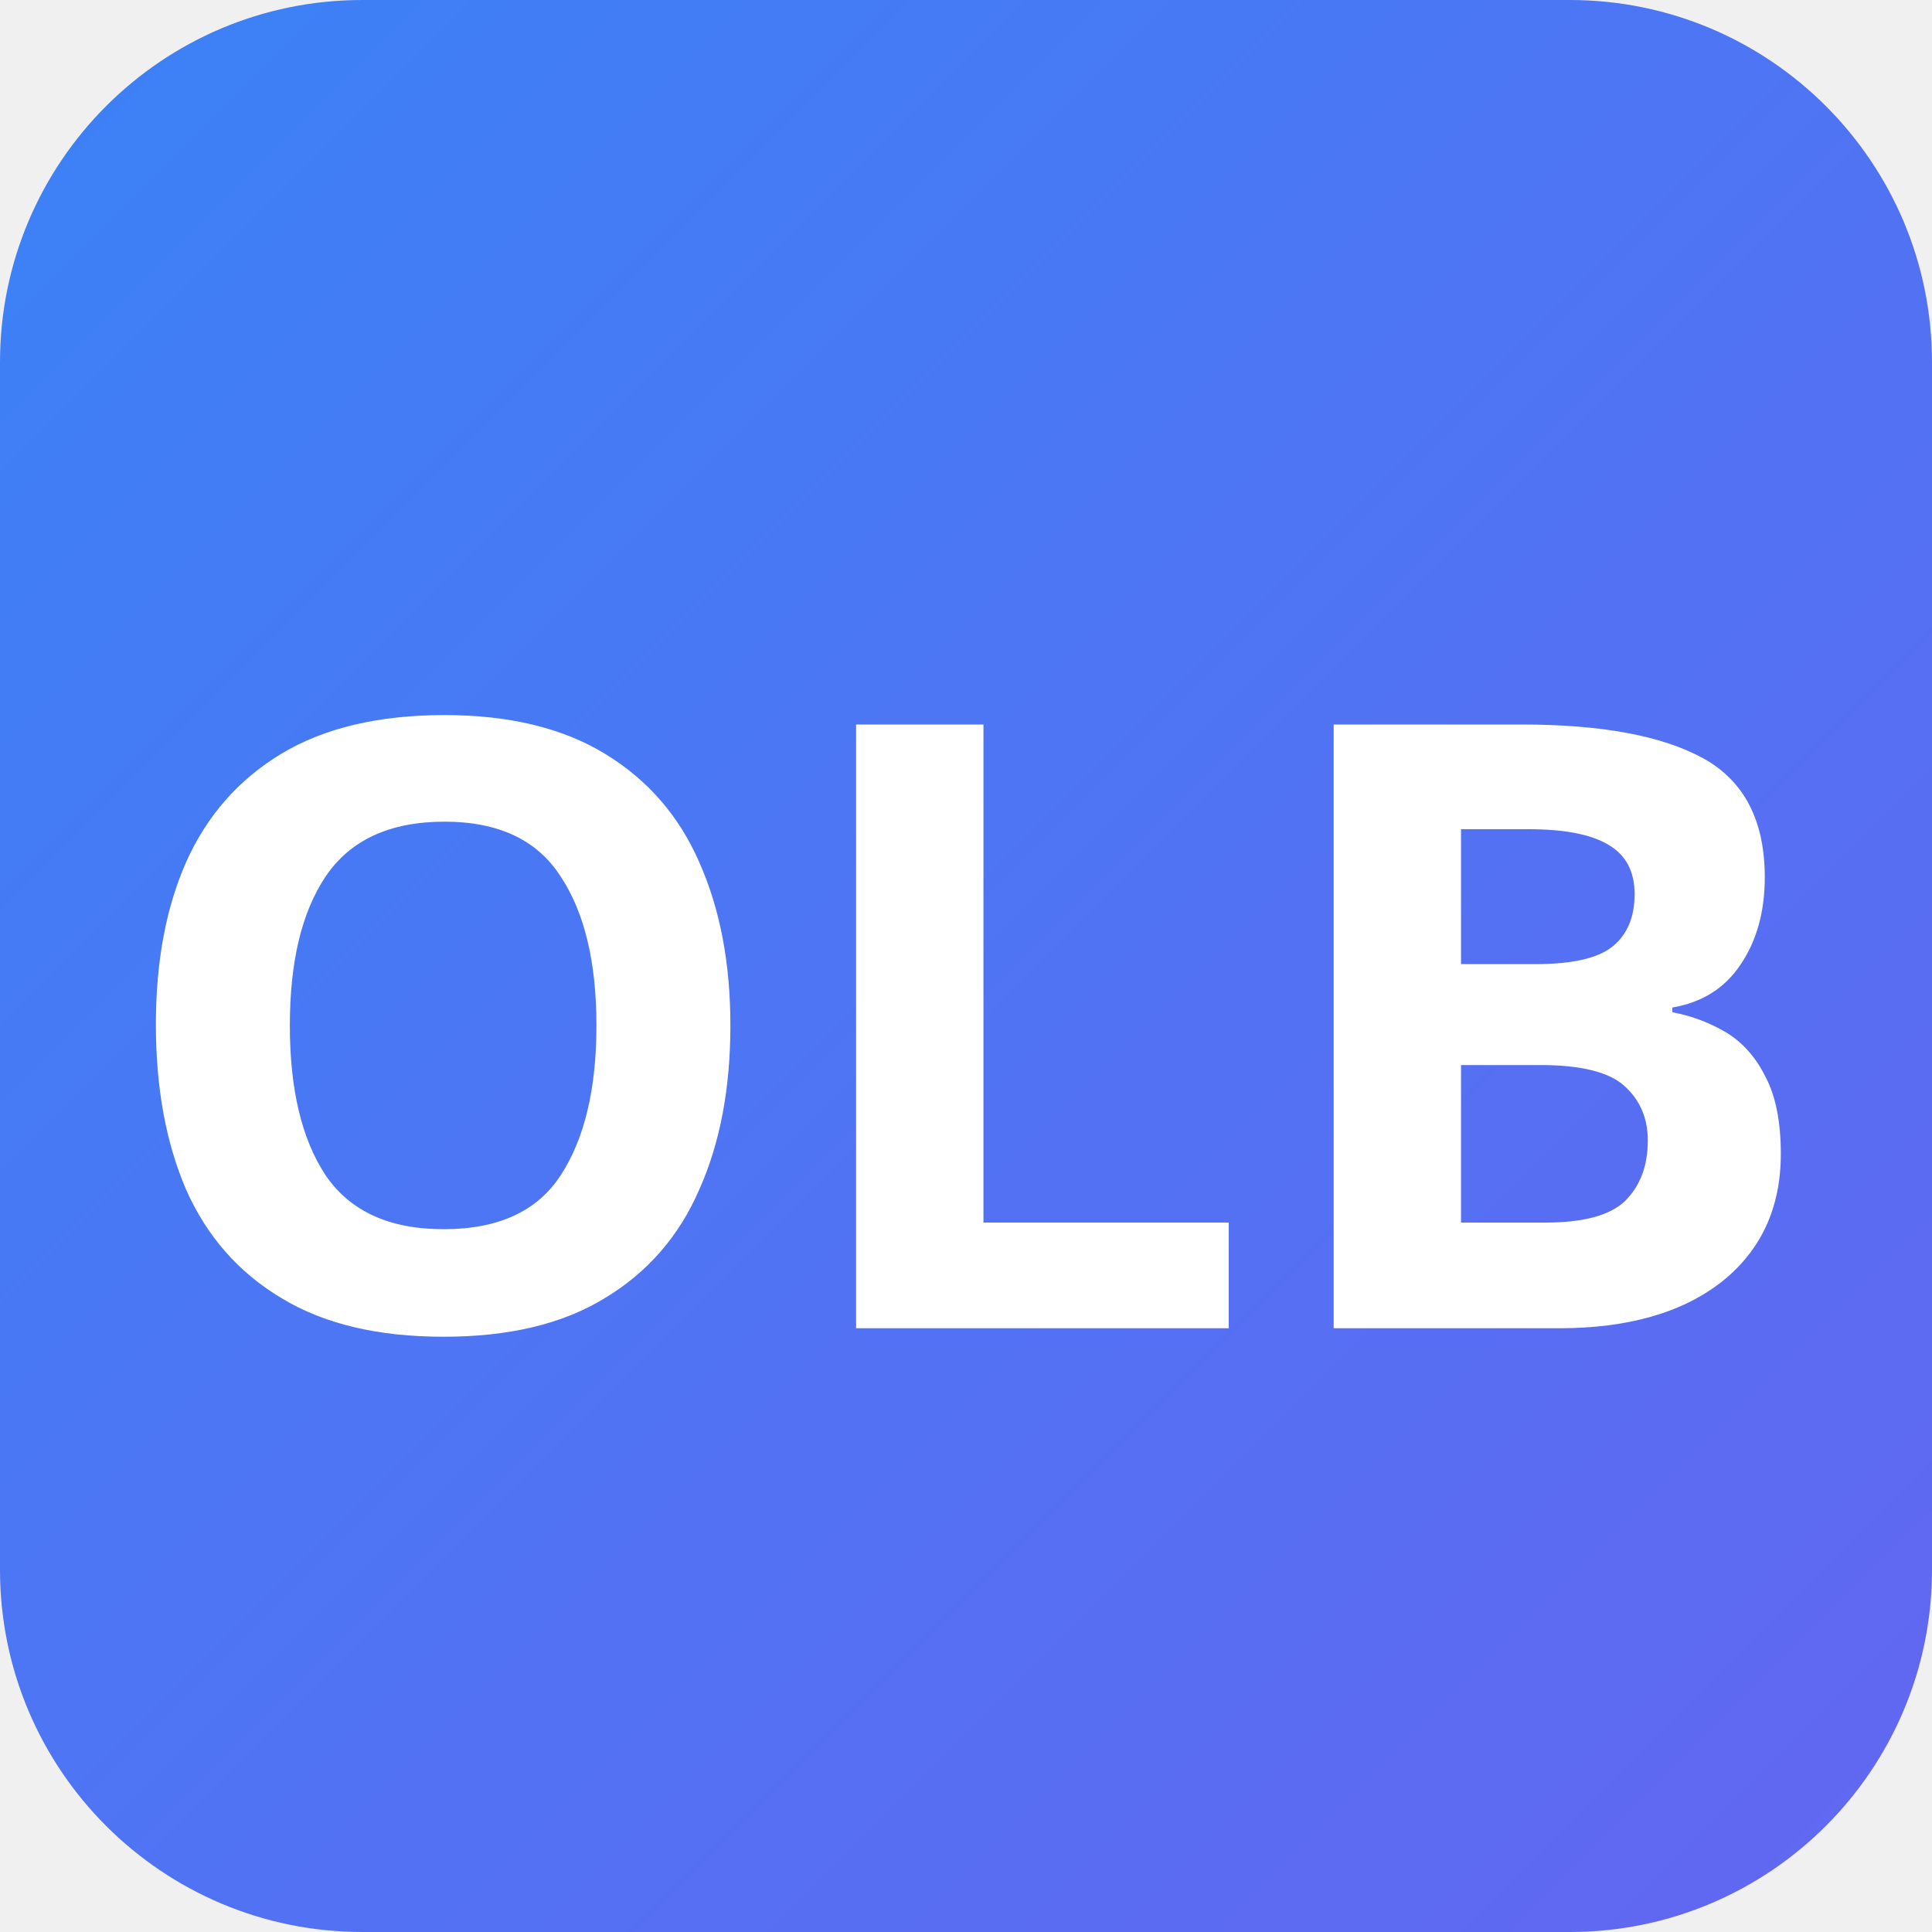
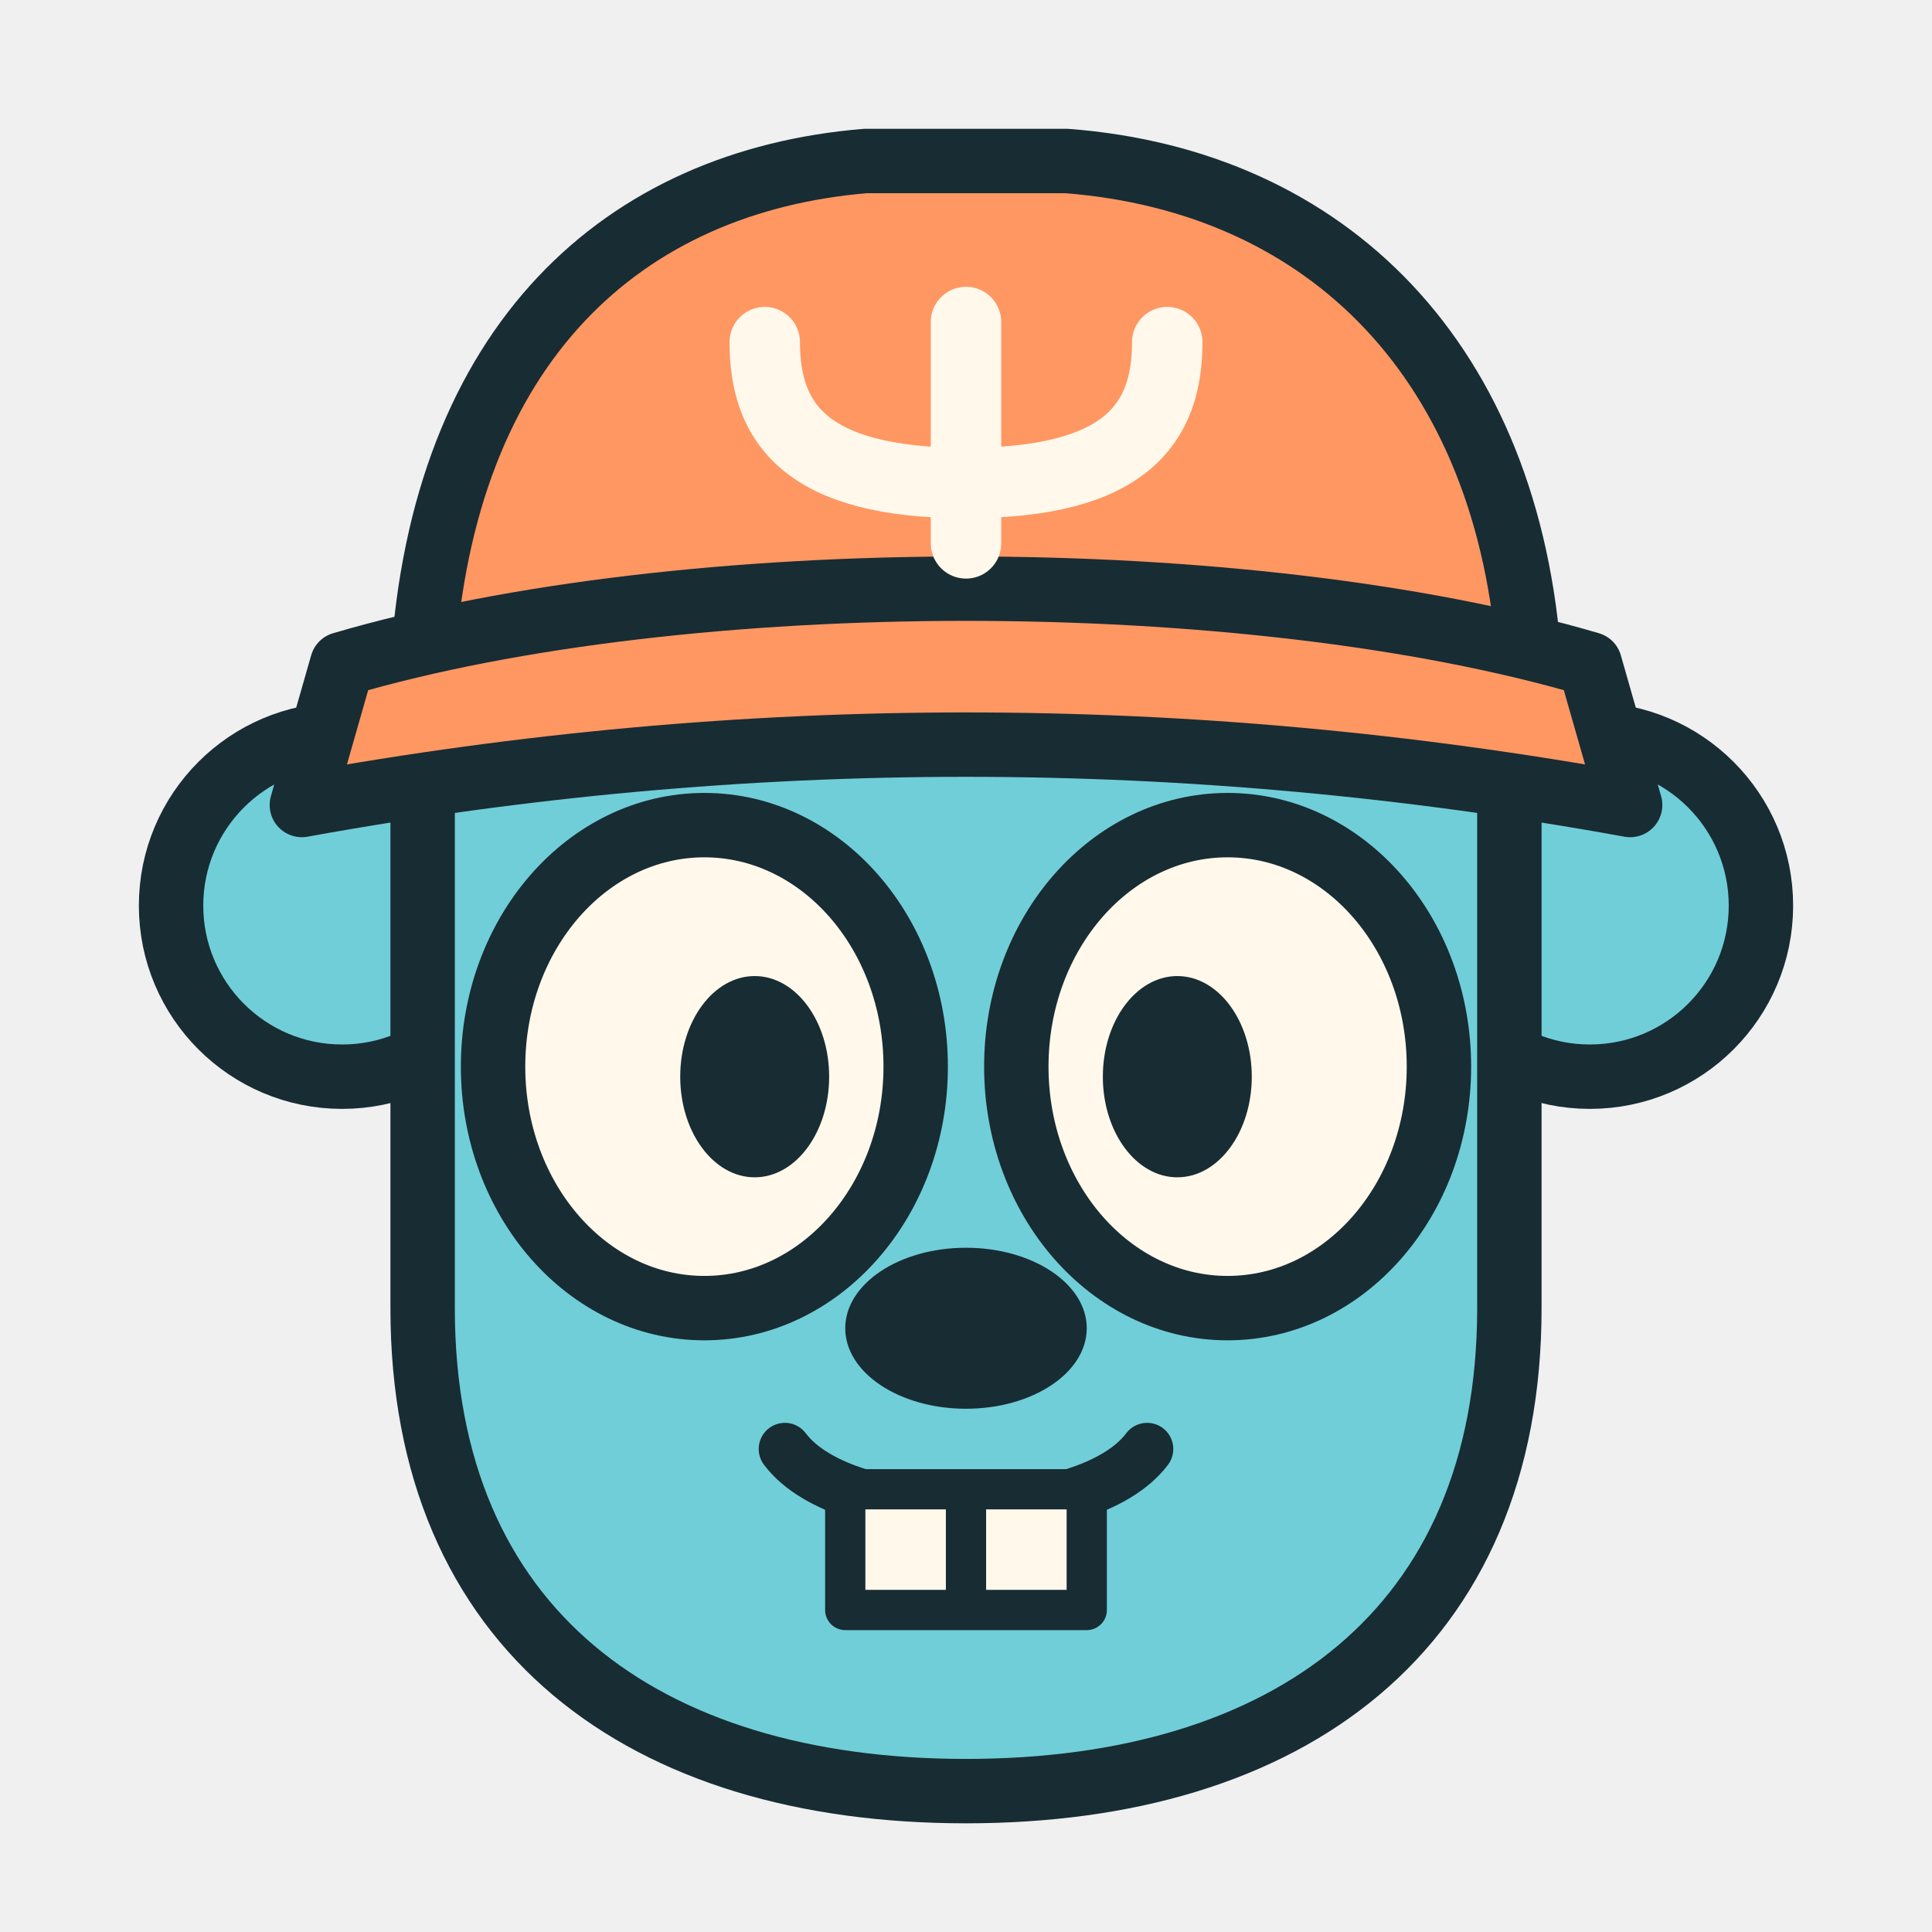
- <svg xmlns="http://www.w3.org/2000/svg" viewBox="0 0 32 32">
-   <defs>
-     <linearGradient id="g" x1="0%" y1="0%" x2="100%" y2="100%">
-       <stop offset="0%" style="stop-color:#3b82f6" />
-       <stop offset="100%" style="stop-color:#6366f1" />
-     </linearGradient>
-   </defs>
-   <rect width="32" height="32" rx="6" fill="url(#g)" />
-   <text x="16" y="22" text-anchor="middle" fill="white" font-size="14" font-weight="700" font-family="system-ui">OLB</text>
+ <svg xmlns="http://www.w3.org/2000/svg" viewBox="0 0 96 96" fill="none">
+   <g stroke="#182c34" stroke-width="3.2" stroke-linecap="round" stroke-linejoin="round">
+     <circle cx="17" cy="45" r="8.5" fill="#70ced8" />
+     <circle cx="79" cy="45" r="8.5" fill="#70ced8" />
+     <path d="M21 39C21 29 75 29 75 39v26c0 16-11 24-27 24S21 81 21 65Z" fill="#70ced8" />
+     <path d="M21 33C22 17 31 9 43 8h10c13 1 22 10 23 25" fill="#ff9762" />
+     <path d="M17 33c17-5 45-5 62 0l2 7c-22-4-44-4-66 0Z" fill="#ff9762" />
+     <path d="M48 27V16m0 8c-8 0-10-3-10-7m10 7c8 0 10-3 10-7" fill="none" stroke="#fff8eb" stroke-width="3.5" />
+     <ellipse cx="35" cy="53" rx="10.5" ry="12" fill="#fff8eb" />
+     <ellipse cx="61" cy="53" rx="10.5" ry="12" fill="#fff8eb" />
+     <ellipse cx="37.5" cy="53.5" rx="3.7" ry="5" fill="#182c34" stroke="none" />
+     <ellipse cx="58.5" cy="53.5" rx="3.7" ry="5" fill="#182c34" stroke="none" />
+     <path d="M39 72c3 4 15 4 18 0" fill="none" stroke="#182c34" stroke-width="2.6" />
+     <path d="M42 74h6v6h-6ZM48 74h6v6h-6Z" fill="#fff8eb" stroke-width="2" />
+     <ellipse cx="48" cy="66" rx="6" ry="4" fill="#182c34" stroke="none" />
+   </g>
</svg>
